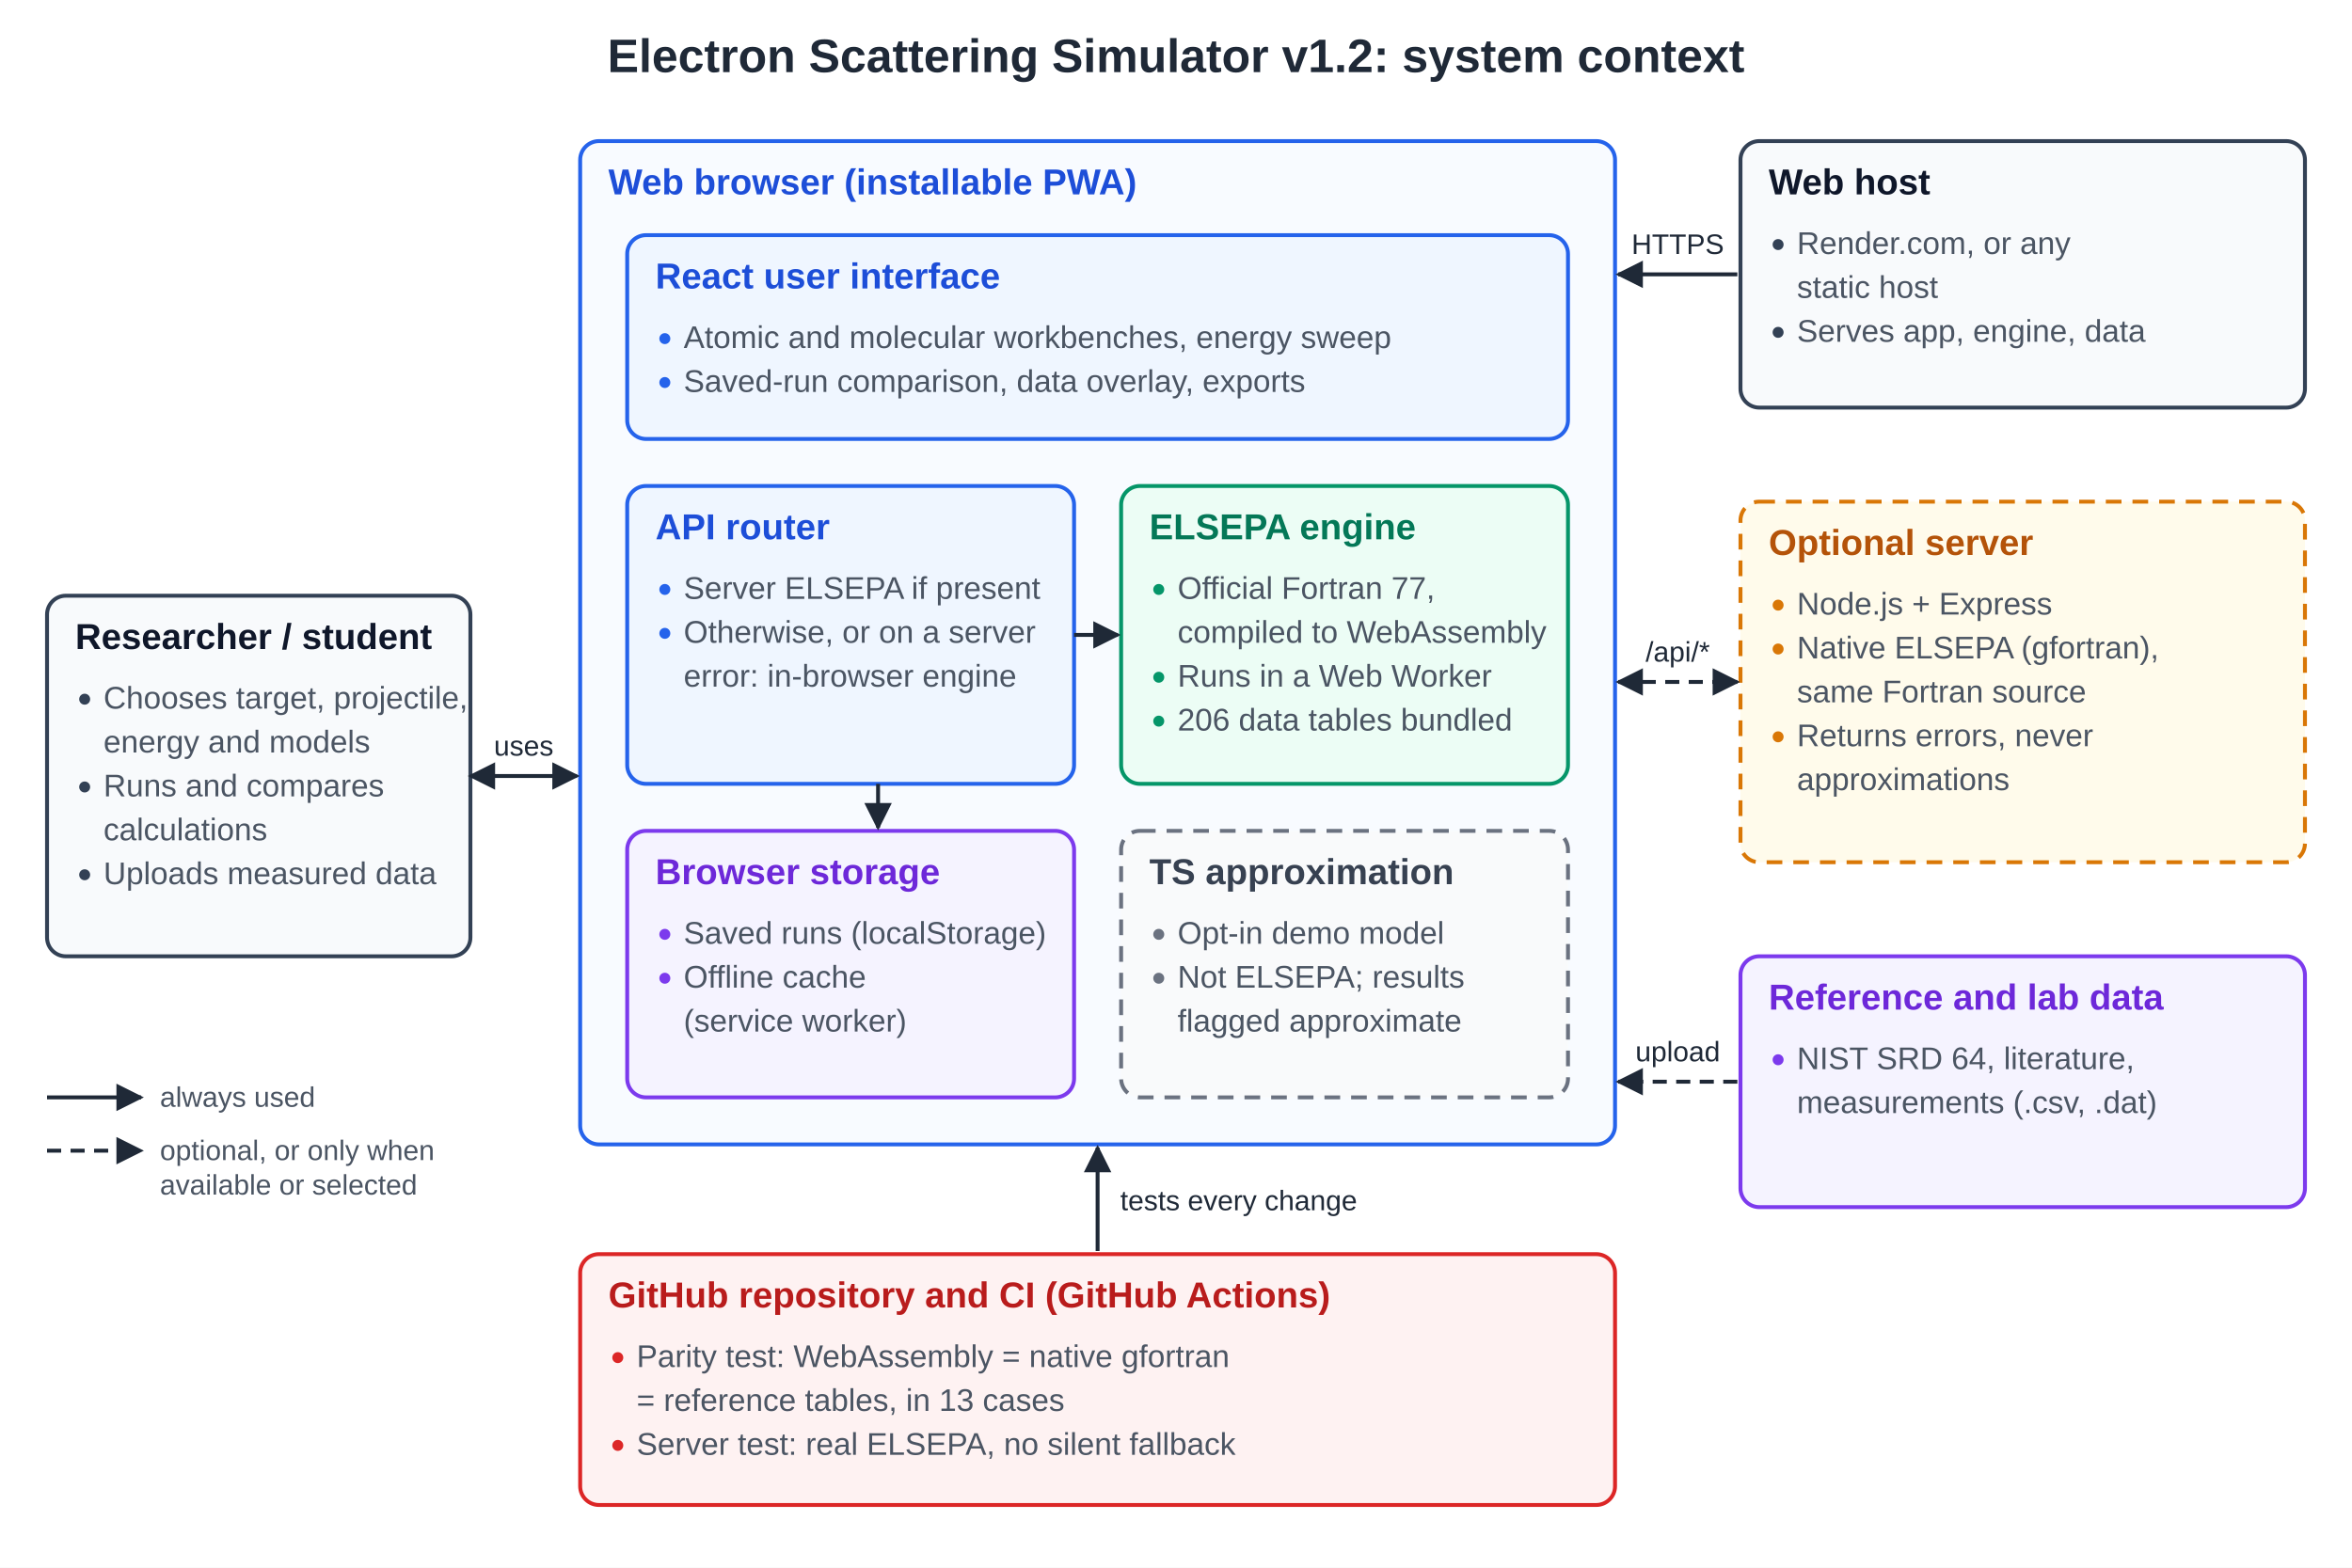
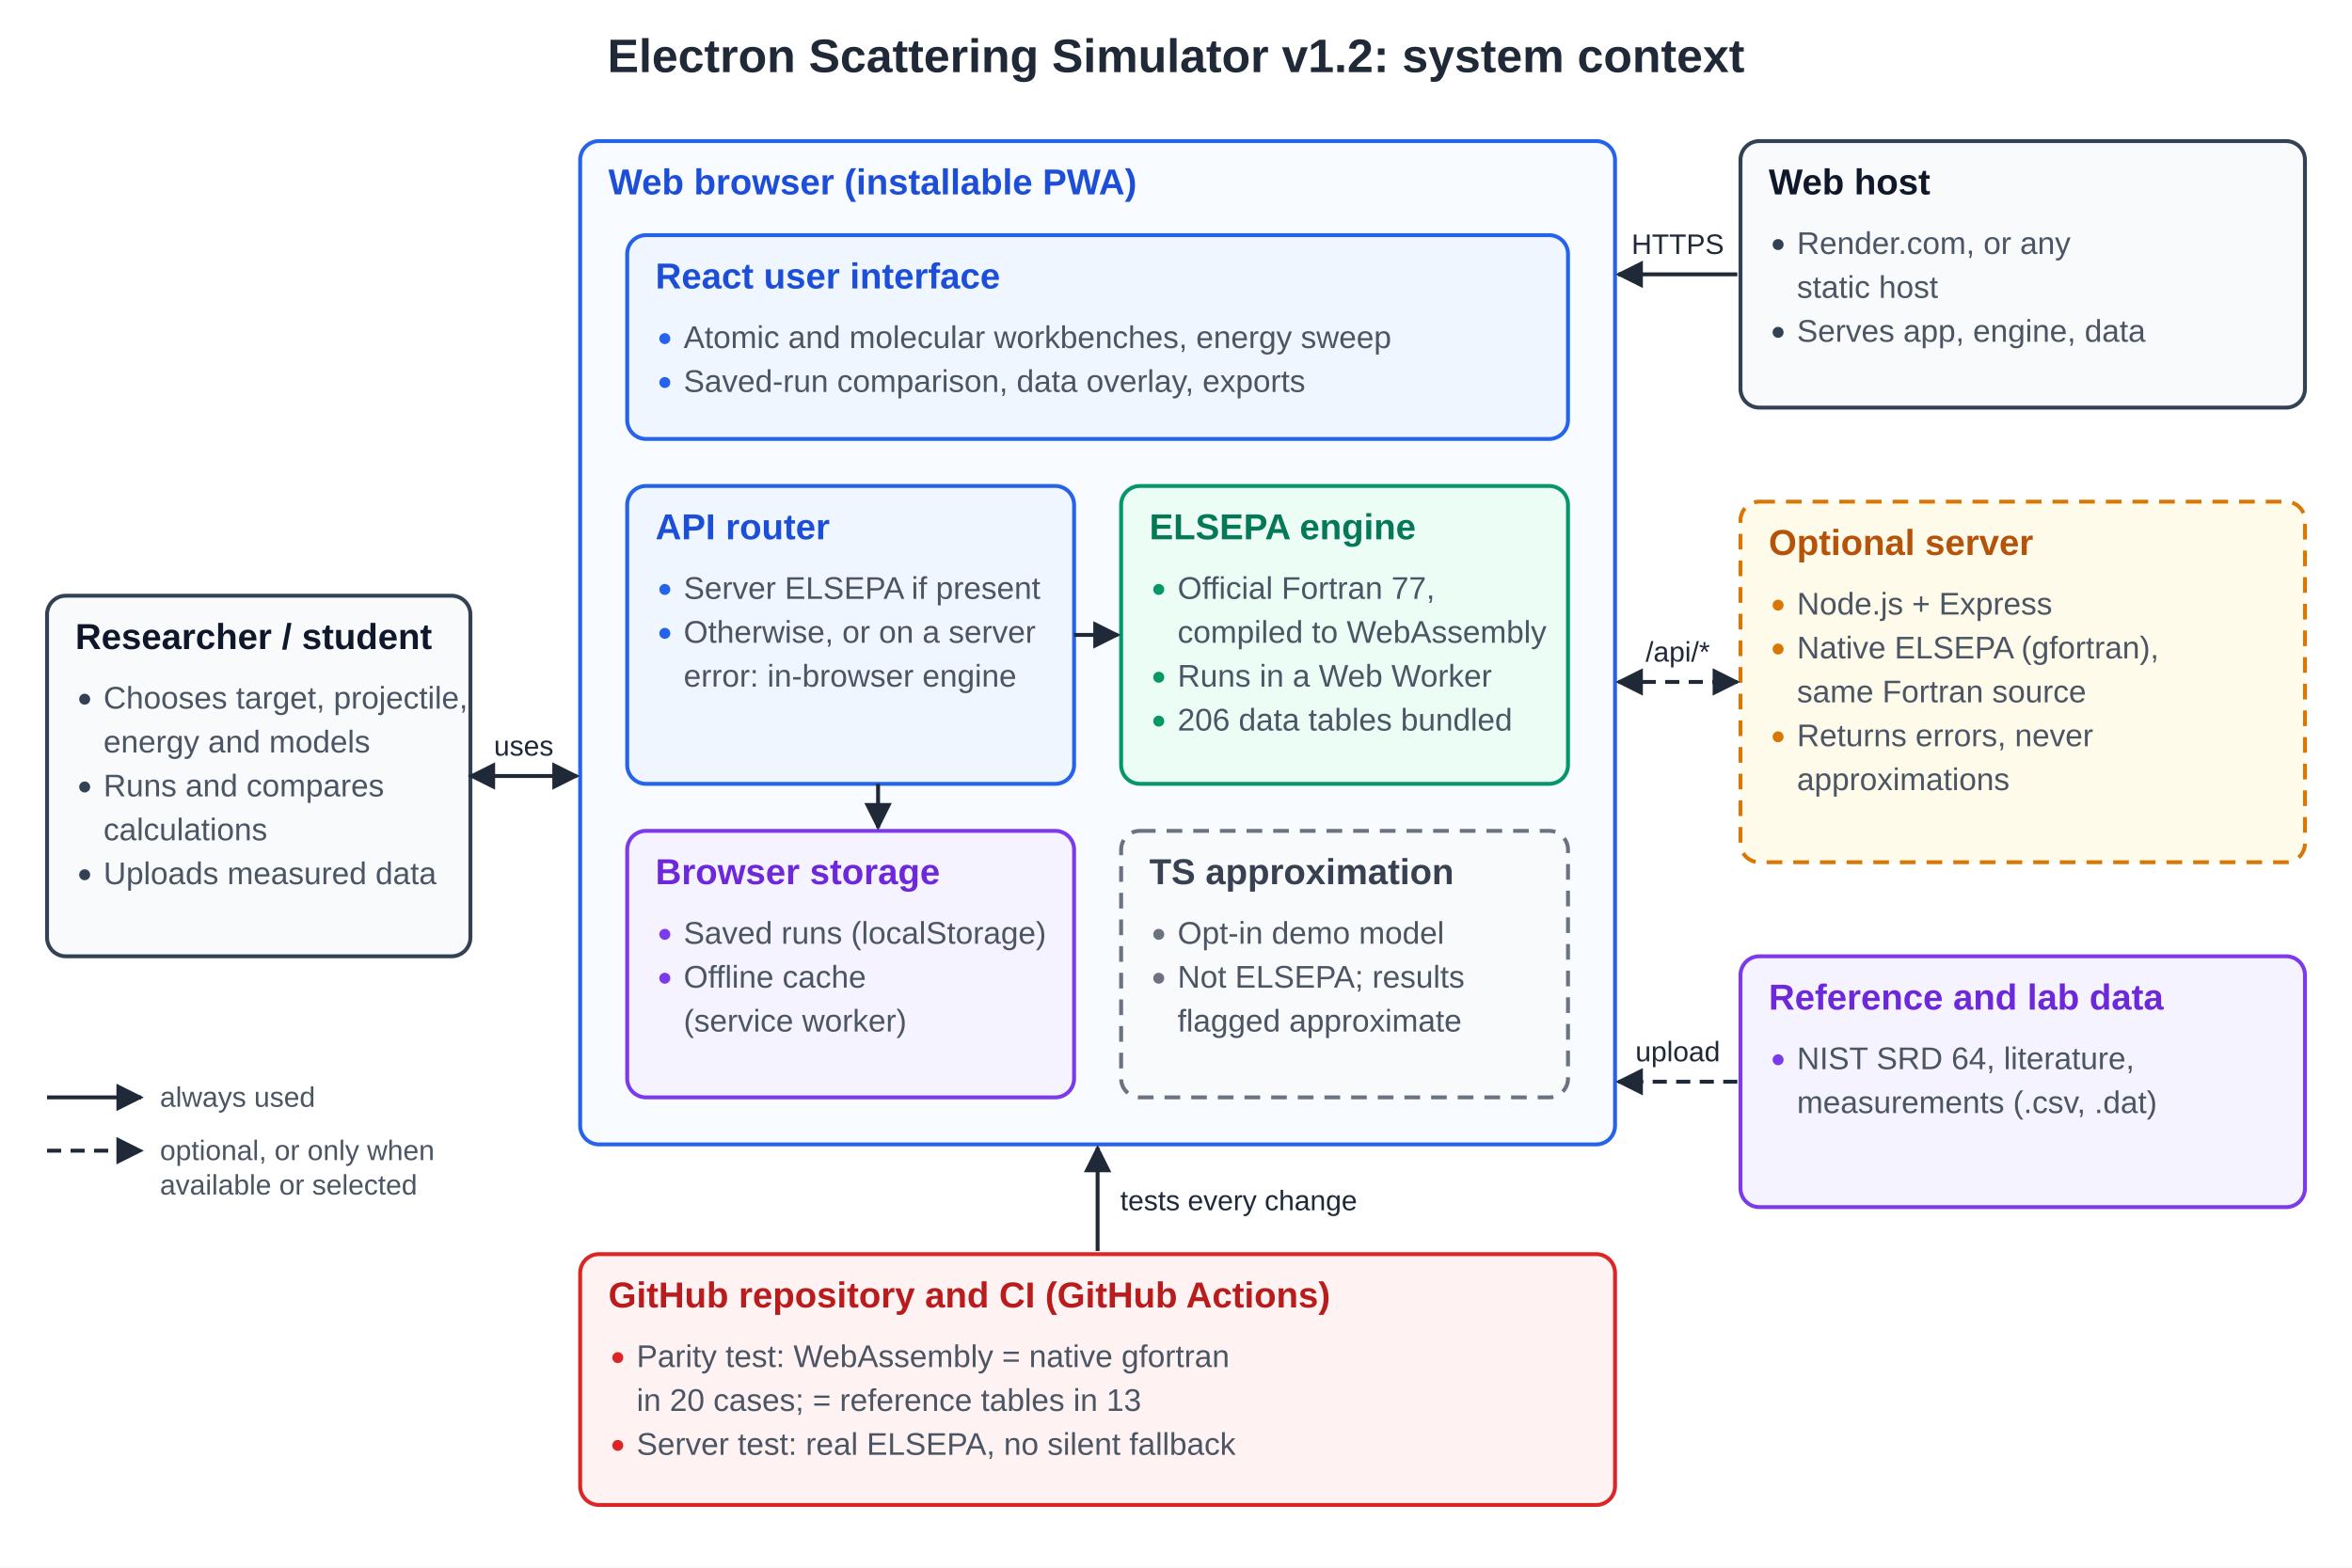
<svg xmlns="http://www.w3.org/2000/svg" width="1500" height="1000" viewBox="0 0 1500 1000">
  <defs>
    <marker id="ah" viewBox="0 0 10 10" refX="9" refY="5" markerWidth="7" markerHeight="7" orient="auto-start-reverse">
      <path d="M0,0 L10,5 L0,10 z" fill="#1f2937" />
    </marker>
  </defs>
  <rect width="100%" height="100%" fill="#ffffff" />
  <text x="750.0" y="46" font-family="Arial, Helvetica, sans-serif" font-size="30" font-weight="bold" text-anchor="middle" fill="#1f2937">Electron Scattering Simulator v1.2: system context</text>
  <rect x="30" y="380" width="270" height="230" rx="12" fill="#f8fafc" stroke="#334155" stroke-width="2.5" />
  <text x="48" y="414" font-family="Arial, Helvetica, sans-serif" font-size="23" font-weight="bold" text-anchor="start" fill="#0f172a">Researcher / student</text>
  <circle cx="54" cy="446" r="3.5" fill="#334155" />
  <text x="66" y="452" font-family="Arial, Helvetica, sans-serif" font-size="20" font-weight="normal" text-anchor="start" fill="#4b5563">Chooses target, projectile,</text>
  <text x="66" y="480" font-family="Arial, Helvetica, sans-serif" font-size="20" font-weight="normal" text-anchor="start" fill="#4b5563">energy and models</text>
  <circle cx="54" cy="502" r="3.5" fill="#334155" />
  <text x="66" y="508" font-family="Arial, Helvetica, sans-serif" font-size="20" font-weight="normal" text-anchor="start" fill="#4b5563">Runs and compares</text>
  <text x="66" y="536" font-family="Arial, Helvetica, sans-serif" font-size="20" font-weight="normal" text-anchor="start" fill="#4b5563">calculations</text>
  <circle cx="54" cy="558" r="3.5" fill="#334155" />
  <text x="66" y="564" font-family="Arial, Helvetica, sans-serif" font-size="20" font-weight="normal" text-anchor="start" fill="#4b5563">Uploads measured data</text>
  <rect x="370" y="90" width="660" height="640" rx="12" fill="#f8fbff" stroke="#2563eb" stroke-width="2.5" />
  <text x="388" y="124" font-family="Arial, Helvetica, sans-serif" font-size="23" font-weight="bold" text-anchor="start" fill="#1d4ed8">Web browser (installable PWA)</text>
  <rect x="400" y="150" width="600" height="130" rx="12" fill="#eff6ff" stroke="#2563eb" stroke-width="2.5" />
  <text x="418" y="184" font-family="Arial, Helvetica, sans-serif" font-size="23" font-weight="bold" text-anchor="start" fill="#1d4ed8">React user interface</text>
  <circle cx="424" cy="216" r="3.5" fill="#2563eb" />
  <text x="436" y="222" font-family="Arial, Helvetica, sans-serif" font-size="20" font-weight="normal" text-anchor="start" fill="#4b5563">Atomic and molecular workbenches, energy sweep</text>
  <circle cx="424" cy="244" r="3.5" fill="#2563eb" />
  <text x="436" y="250" font-family="Arial, Helvetica, sans-serif" font-size="20" font-weight="normal" text-anchor="start" fill="#4b5563">Saved-run comparison, data overlay, exports</text>
  <rect x="400" y="310" width="285" height="190" rx="12" fill="#eff6ff" stroke="#2563eb" stroke-width="2.5" />
  <text x="418" y="344" font-family="Arial, Helvetica, sans-serif" font-size="23" font-weight="bold" text-anchor="start" fill="#1d4ed8">API router</text>
  <circle cx="424" cy="376" r="3.5" fill="#2563eb" />
  <text x="436" y="382" font-family="Arial, Helvetica, sans-serif" font-size="20" font-weight="normal" text-anchor="start" fill="#4b5563">Server ELSEPA if present</text>
  <circle cx="424" cy="404" r="3.5" fill="#2563eb" />
  <text x="436" y="410" font-family="Arial, Helvetica, sans-serif" font-size="20" font-weight="normal" text-anchor="start" fill="#4b5563">Otherwise, or on a server</text>
  <text x="436" y="438" font-family="Arial, Helvetica, sans-serif" font-size="20" font-weight="normal" text-anchor="start" fill="#4b5563">error: in-browser engine</text>
  <rect x="715" y="310" width="285" height="190" rx="12" fill="#ecfdf5" stroke="#059669" stroke-width="2.5" />
  <text x="733" y="344" font-family="Arial, Helvetica, sans-serif" font-size="23" font-weight="bold" text-anchor="start" fill="#047857">ELSEPA engine</text>
  <circle cx="739" cy="376" r="3.5" fill="#059669" />
  <text x="751" y="382" font-family="Arial, Helvetica, sans-serif" font-size="20" font-weight="normal" text-anchor="start" fill="#4b5563">Official Fortran 77,</text>
  <text x="751" y="410" font-family="Arial, Helvetica, sans-serif" font-size="20" font-weight="normal" text-anchor="start" fill="#4b5563">compiled to WebAssembly</text>
  <circle cx="739" cy="432" r="3.5" fill="#059669" />
  <text x="751" y="438" font-family="Arial, Helvetica, sans-serif" font-size="20" font-weight="normal" text-anchor="start" fill="#4b5563">Runs in a Web Worker</text>
  <circle cx="739" cy="460" r="3.5" fill="#059669" />
  <text x="751" y="466" font-family="Arial, Helvetica, sans-serif" font-size="20" font-weight="normal" text-anchor="start" fill="#4b5563">206 data tables bundled</text>
  <rect x="400" y="530" width="285" height="170" rx="12" fill="#f5f3ff" stroke="#7c3aed" stroke-width="2.5" />
  <text x="418" y="564" font-family="Arial, Helvetica, sans-serif" font-size="23" font-weight="bold" text-anchor="start" fill="#6d28d9">Browser storage</text>
  <circle cx="424" cy="596" r="3.5" fill="#7c3aed" />
  <text x="436" y="602" font-family="Arial, Helvetica, sans-serif" font-size="20" font-weight="normal" text-anchor="start" fill="#4b5563">Saved runs (localStorage)</text>
  <circle cx="424" cy="624" r="3.5" fill="#7c3aed" />
  <text x="436" y="630" font-family="Arial, Helvetica, sans-serif" font-size="20" font-weight="normal" text-anchor="start" fill="#4b5563">Offline cache</text>
  <text x="436" y="658" font-family="Arial, Helvetica, sans-serif" font-size="20" font-weight="normal" text-anchor="start" fill="#4b5563">(service worker)</text>
  <rect x="715" y="530" width="285" height="170" rx="12" fill="#f9fafb" stroke="#6b7280" stroke-width="2.5" stroke-dasharray="10 7" />
  <text x="733" y="564" font-family="Arial, Helvetica, sans-serif" font-size="23" font-weight="bold" text-anchor="start" fill="#374151">TS approximation</text>
  <circle cx="739" cy="596" r="3.5" fill="#6b7280" />
  <text x="751" y="602" font-family="Arial, Helvetica, sans-serif" font-size="20" font-weight="normal" text-anchor="start" fill="#4b5563">Opt-in demo model</text>
  <circle cx="739" cy="624" r="3.5" fill="#6b7280" />
  <text x="751" y="630" font-family="Arial, Helvetica, sans-serif" font-size="20" font-weight="normal" text-anchor="start" fill="#4b5563">Not ELSEPA; results</text>
  <text x="751" y="658" font-family="Arial, Helvetica, sans-serif" font-size="20" font-weight="normal" text-anchor="start" fill="#4b5563">flagged approximate</text>
  <path d="M685,405 L713,405" fill="none" stroke="#1f2937" stroke-width="2.5" marker-end="url(#ah)" />
  <path d="M560,500 L560,528" fill="none" stroke="#1f2937" stroke-width="2.5" marker-end="url(#ah)" />
  <rect x="1110" y="90" width="360" height="170" rx="12" fill="#f8fafc" stroke="#334155" stroke-width="2.5" />
  <text x="1128" y="124" font-family="Arial, Helvetica, sans-serif" font-size="23" font-weight="bold" text-anchor="start" fill="#0f172a">Web host</text>
  <circle cx="1134" cy="156" r="3.5" fill="#334155" />
  <text x="1146" y="162" font-family="Arial, Helvetica, sans-serif" font-size="20" font-weight="normal" text-anchor="start" fill="#4b5563">Render.com, or any</text>
  <text x="1146" y="190" font-family="Arial, Helvetica, sans-serif" font-size="20" font-weight="normal" text-anchor="start" fill="#4b5563">static host</text>
  <circle cx="1134" cy="212" r="3.5" fill="#334155" />
  <text x="1146" y="218" font-family="Arial, Helvetica, sans-serif" font-size="20" font-weight="normal" text-anchor="start" fill="#4b5563">Serves app, engine, data</text>
  <rect x="1110" y="320" width="360" height="230" rx="12" fill="#fffbeb" stroke="#d97706" stroke-width="2.5" stroke-dasharray="10 7" />
  <text x="1128" y="354" font-family="Arial, Helvetica, sans-serif" font-size="23" font-weight="bold" text-anchor="start" fill="#b45309">Optional server</text>
  <circle cx="1134" cy="386" r="3.5" fill="#d97706" />
  <text x="1146" y="392" font-family="Arial, Helvetica, sans-serif" font-size="20" font-weight="normal" text-anchor="start" fill="#4b5563">Node.js + Express</text>
  <circle cx="1134" cy="414" r="3.5" fill="#d97706" />
  <text x="1146" y="420" font-family="Arial, Helvetica, sans-serif" font-size="20" font-weight="normal" text-anchor="start" fill="#4b5563">Native ELSEPA (gfortran),</text>
  <text x="1146" y="448" font-family="Arial, Helvetica, sans-serif" font-size="20" font-weight="normal" text-anchor="start" fill="#4b5563">same Fortran source</text>
  <circle cx="1134" cy="470" r="3.5" fill="#d97706" />
  <text x="1146" y="476" font-family="Arial, Helvetica, sans-serif" font-size="20" font-weight="normal" text-anchor="start" fill="#4b5563">Returns errors, never</text>
  <text x="1146" y="504" font-family="Arial, Helvetica, sans-serif" font-size="20" font-weight="normal" text-anchor="start" fill="#4b5563">approximations</text>
  <rect x="1110" y="610" width="360" height="160" rx="12" fill="#f5f3ff" stroke="#7c3aed" stroke-width="2.5" />
  <text x="1128" y="644" font-family="Arial, Helvetica, sans-serif" font-size="23" font-weight="bold" text-anchor="start" fill="#6d28d9">Reference and lab data</text>
  <circle cx="1134" cy="676" r="3.5" fill="#7c3aed" />
  <text x="1146" y="682" font-family="Arial, Helvetica, sans-serif" font-size="20" font-weight="normal" text-anchor="start" fill="#4b5563">NIST SRD 64, literature,</text>
  <text x="1146" y="710" font-family="Arial, Helvetica, sans-serif" font-size="20" font-weight="normal" text-anchor="start" fill="#4b5563">measurements (.csv, .dat)</text>
  <rect x="370" y="800" width="660" height="160" rx="12" fill="#fef2f2" stroke="#dc2626" stroke-width="2.5" />
  <text x="388" y="834" font-family="Arial, Helvetica, sans-serif" font-size="23" font-weight="bold" text-anchor="start" fill="#b91c1c">GitHub repository and CI (GitHub Actions)</text>
  <circle cx="394" cy="866" r="3.5" fill="#dc2626" />
  <text x="406" y="872" font-family="Arial, Helvetica, sans-serif" font-size="20" font-weight="normal" text-anchor="start" fill="#4b5563">Parity test: WebAssembly = native gfortran</text>
-   <text x="406" y="900" font-family="Arial, Helvetica, sans-serif" font-size="20" font-weight="normal" text-anchor="start" fill="#4b5563">= reference tables, in 13 cases</text>
+   <text x="406" y="900" font-family="Arial, Helvetica, sans-serif" font-size="20" font-weight="normal" text-anchor="start" fill="#4b5563">in 20 cases; = reference tables in 13</text>
  <circle cx="394" cy="922" r="3.5" fill="#dc2626" />
  <text x="406" y="928" font-family="Arial, Helvetica, sans-serif" font-size="20" font-weight="normal" text-anchor="start" fill="#4b5563">Server test: real ELSEPA, no silent fallback</text>
  <path d="M300,495 L368,495" fill="none" stroke="#1f2937" stroke-width="2.5" marker-end="url(#ah)" marker-start="url(#ah)" />
  <text x="334" y="482" font-family="Arial, Helvetica, sans-serif" font-size="18" text-anchor="middle" fill="#1f2937" stroke="#ffffff" stroke-width="6" paint-order="stroke">uses</text>
  <path d="M1108,175 L1032,175" fill="none" stroke="#1f2937" stroke-width="2.5" marker-end="url(#ah)" />
  <text x="1070" y="162" font-family="Arial, Helvetica, sans-serif" font-size="18" text-anchor="middle" fill="#1f2937" stroke="#ffffff" stroke-width="6" paint-order="stroke">HTTPS</text>
  <path d="M1032,435 L1108,435" fill="none" stroke="#1f2937" stroke-width="2.5" stroke-dasharray="9 6" marker-end="url(#ah)" marker-start="url(#ah)" />
  <text x="1070" y="422" font-family="Arial, Helvetica, sans-serif" font-size="18" text-anchor="middle" fill="#1f2937" stroke="#ffffff" stroke-width="6" paint-order="stroke">/api/*</text>
  <path d="M1108,690 L1032,690" fill="none" stroke="#1f2937" stroke-width="2.5" stroke-dasharray="9 6" marker-end="url(#ah)" />
  <text x="1070" y="677" font-family="Arial, Helvetica, sans-serif" font-size="18" text-anchor="middle" fill="#1f2937" stroke="#ffffff" stroke-width="6" paint-order="stroke">upload</text>
  <path d="M700,798 L700,732" fill="none" stroke="#1f2937" stroke-width="2.5" marker-end="url(#ah)" />
  <text x="790" y="772" font-family="Arial, Helvetica, sans-serif" font-size="18" text-anchor="middle" fill="#1f2937" stroke="#ffffff" stroke-width="6" paint-order="stroke">tests every change</text>
  <path d="M30,700 L90,700" stroke="#1f2937" stroke-width="2.5" marker-end="url(#ah)" />
  <text x="102" y="706" font-family="Arial, Helvetica, sans-serif" font-size="18" font-weight="normal" text-anchor="start" fill="#4b5563">always used</text>
  <path d="M30,734 L90,734" stroke="#1f2937" stroke-width="2.5" stroke-dasharray="9 6" marker-end="url(#ah)" />
  <text x="102" y="740" font-family="Arial, Helvetica, sans-serif" font-size="18" font-weight="normal" text-anchor="start" fill="#4b5563">optional, or only when</text>
  <text x="102" y="762" font-family="Arial, Helvetica, sans-serif" font-size="18" font-weight="normal" text-anchor="start" fill="#4b5563">available or selected</text>
</svg>
